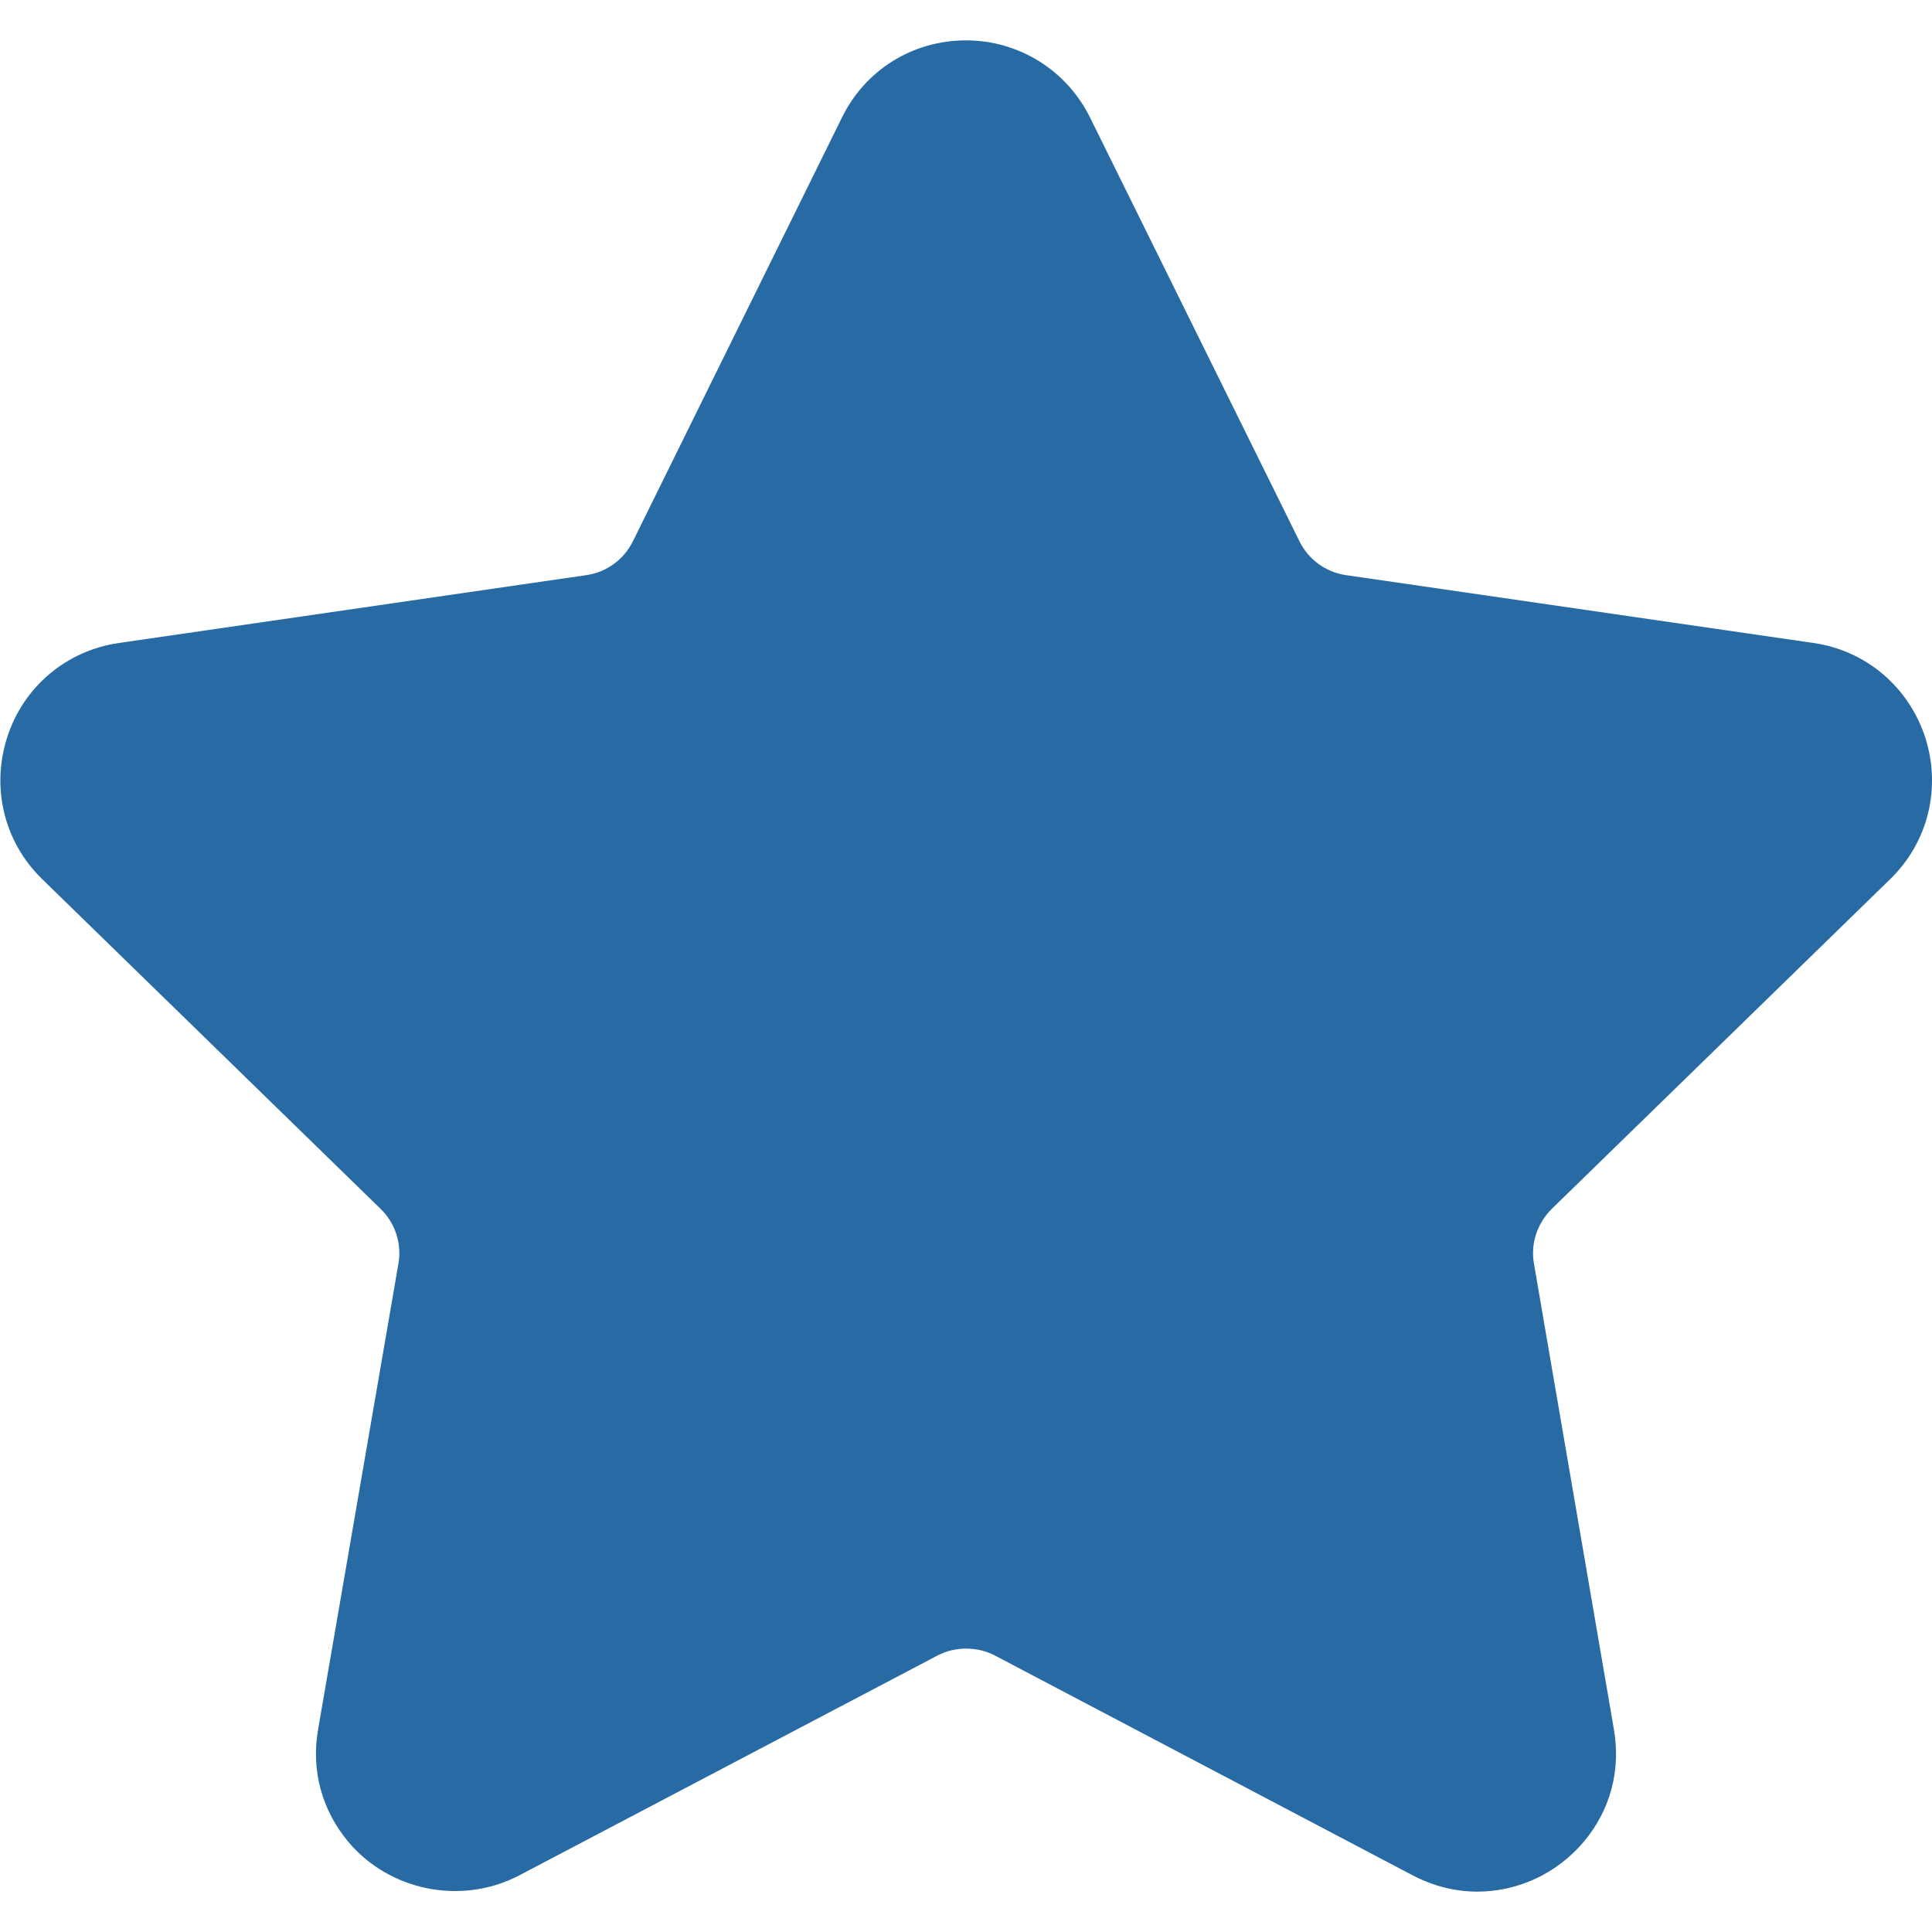
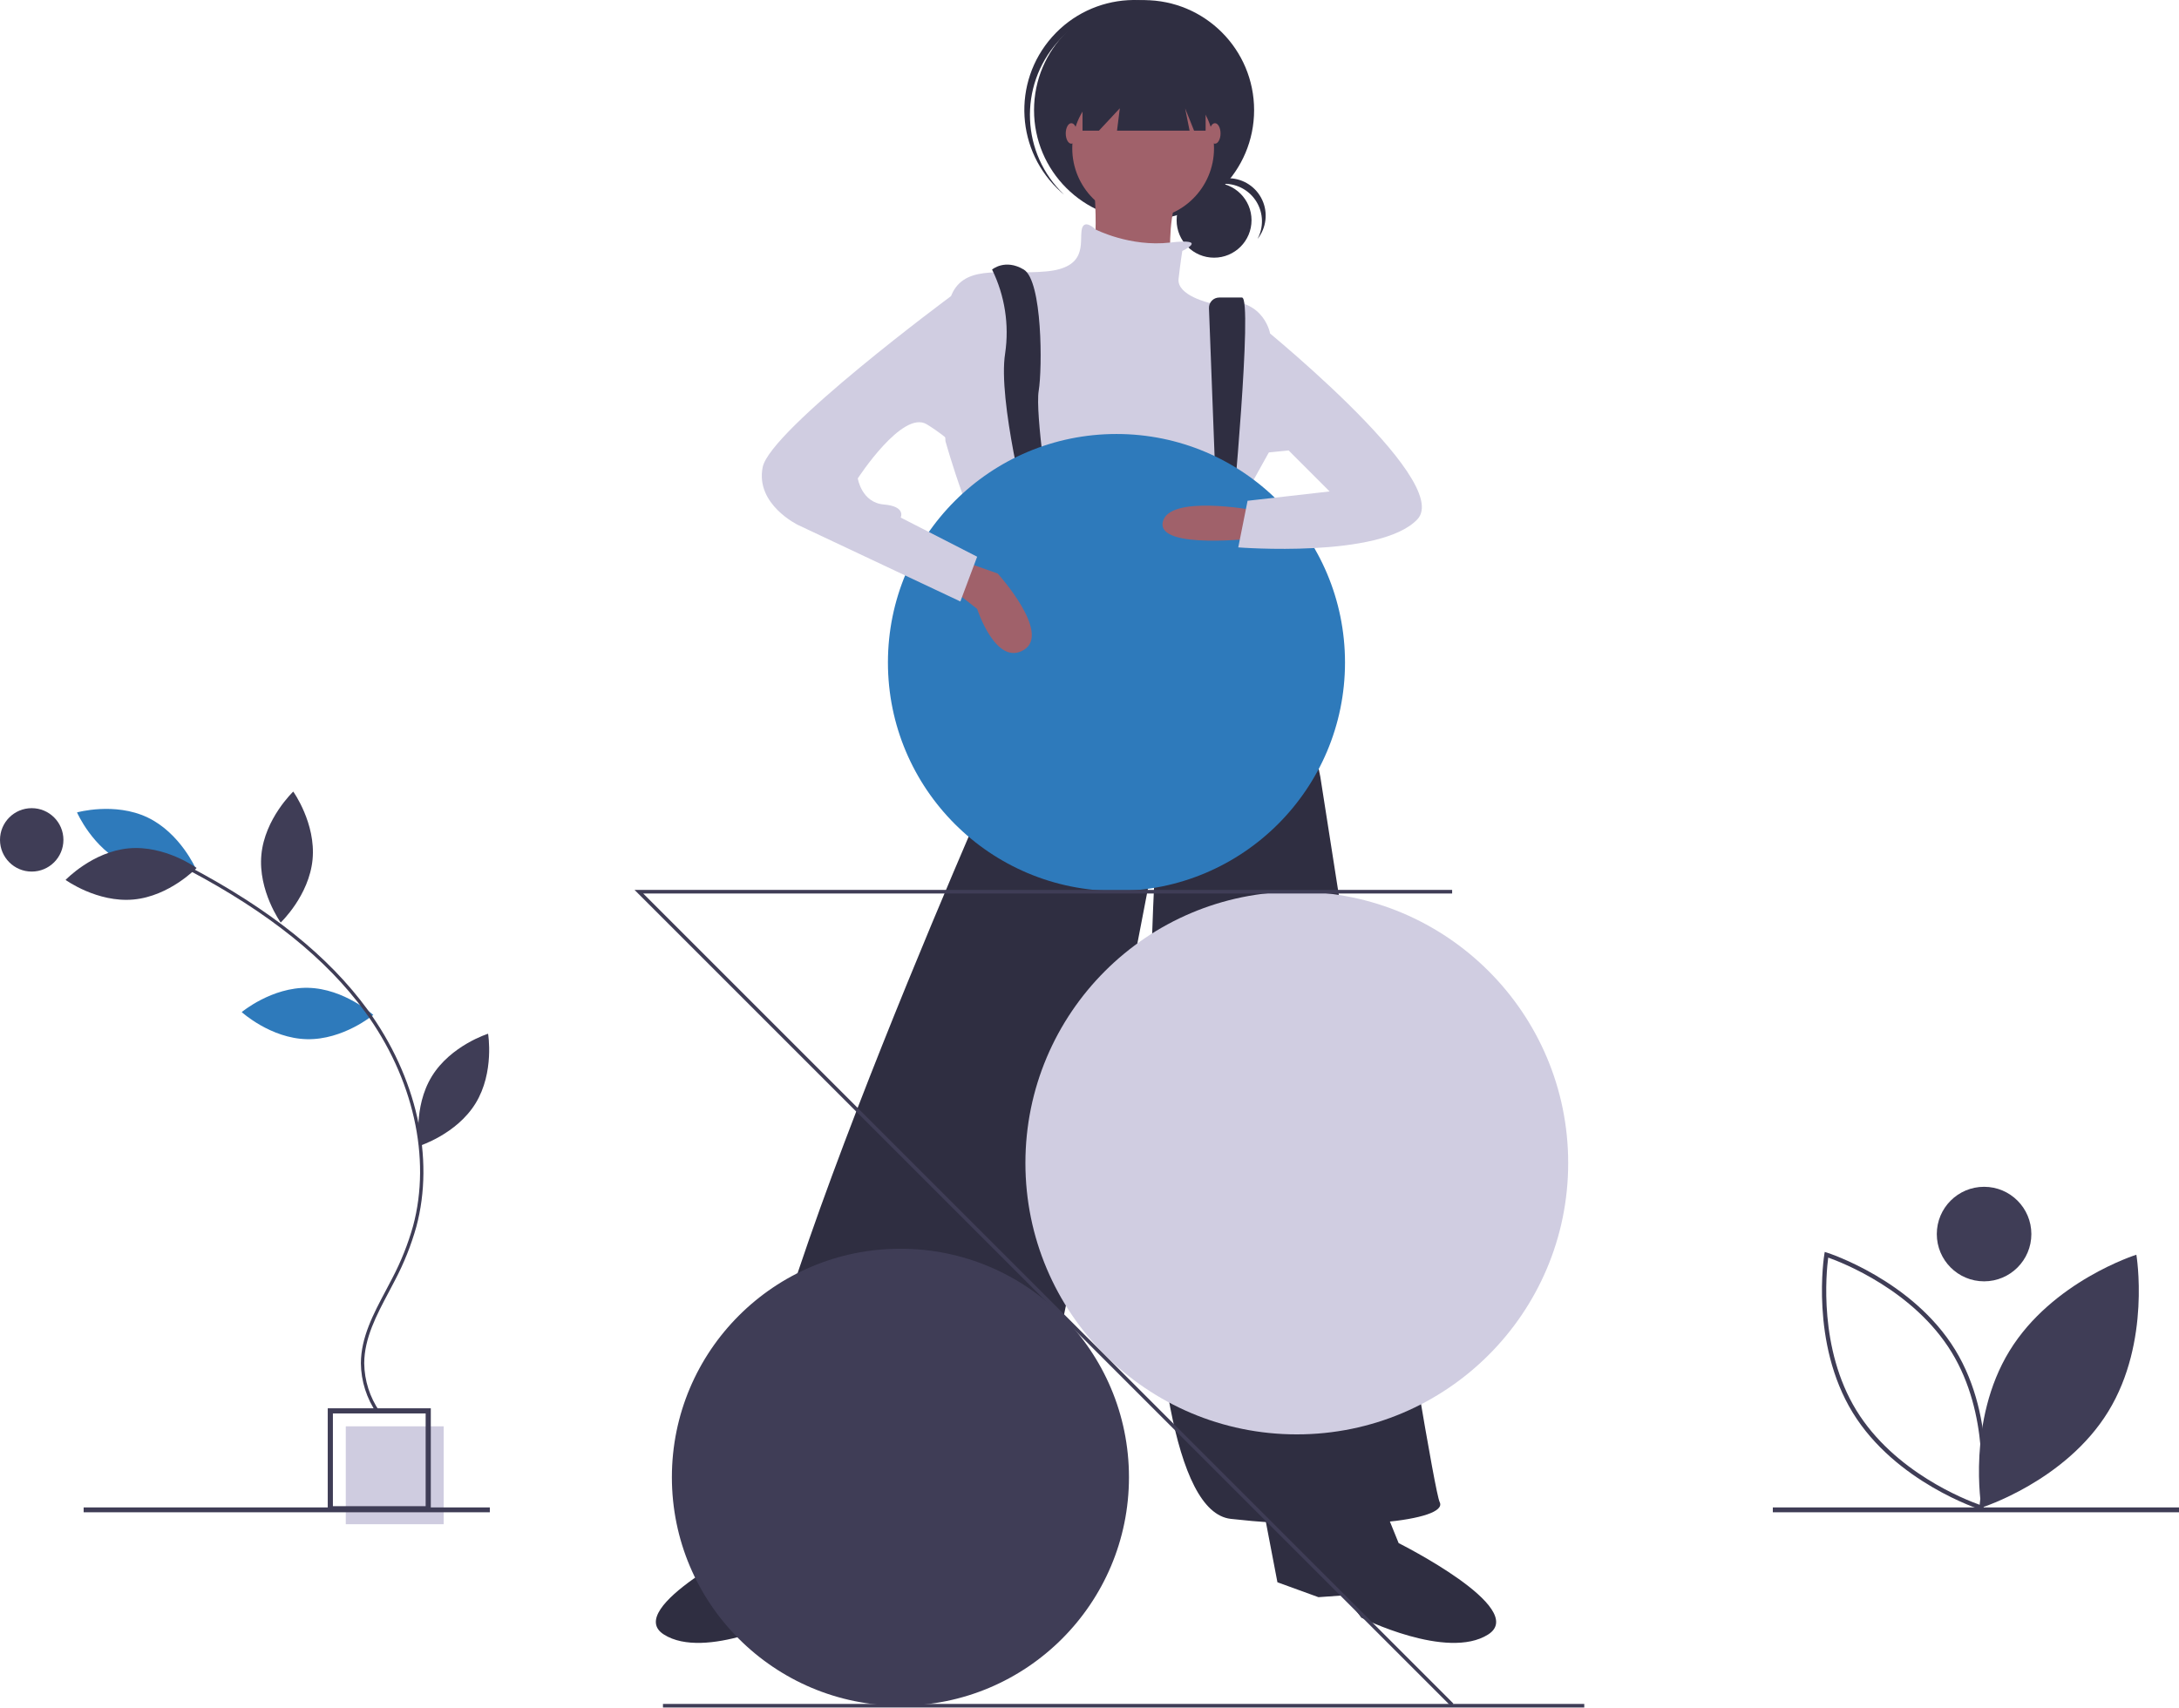
- <svg xmlns="http://www.w3.org/2000/svg" version="1.1" id="Capa_1" x="0px" y="0px" viewBox="0 0 512 512" style="enable-background:new 0 0 512 512;" xml:space="preserve">
-   <style type="text/css">
- 	.st0{fill:#286BA4;}
- </style>
-   <g>
-     <g>
-       <path class="st0" d="M500.9,233c10.1-9.8,13.6-24.2,9.3-37.6c-4.4-13.4-15.7-23-29.6-25l-124-18c-5.3-0.8-9.8-4.1-12.2-8.9    L288.9,31.2c-6.2-12.6-18.9-20.5-32.9-20.5c-14.1,0-26.7,7.8-32.9,20.5l-55.4,112.3c-2.4,4.8-6.9,8.1-12.2,8.9l-124,18    c-13.9,2-25.3,11.6-29.6,25c-4.3,13.4-0.8,27.8,9.3,37.6l89.7,87.4c3.8,3.7,5.6,9.1,4.7,14.4L84.3,458.3c-1.9,10.9,1,21.4,8,29.8    c10.9,13,30,16.9,45.3,8.9l110.9-58.3c4.6-2.4,10.5-2.4,15.1,0L374.4,497c5.4,2.8,11.1,4.3,17.1,4.3c10.8,0,21.1-4.8,28.2-13.2    c7-8.3,9.9-18.9,8-29.8l-21.2-123.5c-0.9-5.3,0.9-10.6,4.7-14.4L500.9,233z" />
-     </g>
-   </g>
+ <svg xmlns="http://www.w3.org/2000/svg" id="a9c62d52-1ba9-489f-b3af-a3fe29ac64d3" data-name="Layer 1" width="1013.921" height="794.681" viewBox="0 0 1013.921 794.681">
+   <circle cx="564.925" cy="102.496" r="17.43" fill="#2f2e41" />
+   <path d="M662.82,138.205A17.433,17.433,0,0,1,678.164,163.907a17.426,17.426,0,1,0-28.952-19.148A17.387,17.387,0,0,1,662.82,138.205Z" transform="translate(-93.03959 -52.65947)" fill="#2f2e41" />
+   <circle cx="532.354" cy="51.258" r="51.201" fill="#2f2e41" />
+   <path d="M585.209,72.149a51.192,51.192,0,0,1,70.958-5.369c-.419-.398-.833-.799-1.268-1.186a51.201,51.201,0,1,0-68.036,76.533c.435.387.882.751,1.326,1.12A51.192,51.192,0,0,1,585.209,72.149Z" transform="translate(-93.03959 -52.65947)" fill="#2f2e41" />
+   <circle cx="531.92" cy="69.048" r="32.977" fill="#a0616a" />
+   <path d="M601.529,132.121s4.339,39.919-2.603,44.259,39.919,10.414,39.919,10.414-6.943-43.391,10.414-54.672Z" transform="translate(-93.03959 -52.65947)" fill="#a0616a" />
+   <path d="M643.184,169.437s12.922-6.034-5.688-3.885-34.667-6.095-34.667-6.095-5.639-5.641-6.507.434,2.603,17.356-16.488,19.092-36.448-3.471-43.391,9.546-3.471,69.425-3.471,69.425,13.017,46.862,23.431,53.804,101.534-2.603,101.534-2.603l26.034-46.862v-54.672s-3.471-19.092-27.77-13.885c0,0-15.621-3.471-14.753-11.282S643.184,169.437,643.184,169.437Z" transform="translate(-93.03959 -52.65947)" fill="#d0cde1" />
+   <path d="M585.908,287.46l-7.81-5.207-8.678,5.207s-2.603,19.96-13.017,24.299l4.339,29.506s-10.414,38.184-2.603,67.69c0,0-140.586,316.752-110.212,334.108s111.948,27.77,118.023,19.96,65.086-316.752,65.086-316.752S611.942,753.476,665.747,759.551s101.534.868,97.195-7.81-55.54-337.58-55.54-337.58S692.649,336.925,663.143,321.305l4.2-29.081-8.539-1.292-13.017,4.339S615.414,309.155,585.908,287.46Z" transform="translate(-93.03959 -52.65947)" fill="#2f2e41" />
+   <path d="M554.667,178.115a66.584,66.584,0,0,1,6.075,39.052C557.27,238.862,571.155,292.667,571.155,292.667l10.414-2.603s-6.943-45.126-5.207-55.54,1.736-51.201-6.943-56.408S554.667,178.115,554.667,178.115Z" transform="translate(-93.03959 -52.65947)" fill="#2f2e41" />
+   <path d="M655.59,196.152l3.648,96.081,6.943,4.339s9.98-105.439,4.773-105.439H660.359A4.775,4.775,0,0,0,655.59,196.152Z" transform="translate(-93.03959 -52.65947)" fill="#2f2e41" />
+   <path d="M456.604,738.723,443.586,770.832s-60.747,30.373-41.655,42.523,59.011-7.81,59.011-7.81l7.81-10.414,12.149.868,19.092-6.943,7.81-40.787Z" transform="translate(-93.03959 -52.65947)" fill="#2f2e41" />
+   <path d="M730.833,738.723l13.017,32.109s60.747,30.373,41.655,42.523-59.011-7.81-59.011-7.81l-7.81-10.414-12.149.868-19.092-6.943-7.81-40.787Z" transform="translate(-93.03959 -52.65947)" fill="#2f2e41" />
+   <circle cx="482.888" cy="233.499" r="4.339" fill="#2e7abb" />
+   <circle cx="569.67" cy="237.838" r="4.339" fill="#2e7abb" />
+   <polygon points="503.716 27.827 503.716 60.804 511.353 60.804 521.072 50.39 519.771 60.804 553.529 60.804 551.446 50.39 555.611 60.804 560.992 60.804 560.992 27.827 503.716 27.827" fill="#2f2e41" />
+   <ellipse cx="498.509" cy="62.105" rx="2.603" ry="4.773" fill="#a0616a" />
+   <ellipse cx="565.331" cy="62.105" rx="2.603" ry="4.773" fill="#a0616a" />
+   <circle cx="418.982" cy="687.508" r="106.342" fill="#3f3d56" />
+   <circle cx="519.509" cy="308.325" r="106.342" fill="#2e7abb" />
+   <circle cx="603.42" cy="541.287" r="126.282" fill="#d0cde1" />
+   <polygon points="675.112 794.022 295.265 414.175 675.699 414.175 675.699 415.836 299.276 415.836 676.287 792.847 675.112 794.022" fill="#3f3d56" />
+   <rect x="308.486" y="793.019" width="428.693" height="1.662" fill="#3f3d56" />
+   <path d="M676.161,290.063s-39.486-7.376-42.089,5.641,43.825,7.376,43.825,7.376Z" transform="translate(-93.03959 -52.65947)" fill="#a0616a" />
+   <path d="M675.293,200.678s94.592,75.5,77.235,93.724S669.218,307.419,669.218,307.419l4.339-21.695,38.184-4.339L692.649,262.293l-17.356,1.736Z" transform="translate(-93.03959 -52.65947)" fill="#d0cde1" />
+   <path d="M535.575,326.511l12.149,9.546s8.678,26.902,21.695,19.092S557.27,319.569,557.27,319.569L542.517,314.362Z" transform="translate(-93.03959 -52.65947)" fill="#a0616a" />
+   <path d="M547.724,186.793l-12.117,3.646s-84.211,62.308-87.682,79.664,16.488,26.902,16.488,26.902l75.5,35.58,7.81-20.828-35.58-18.224s2.603-5.207-7.81-6.075-12.149-12.149-12.149-12.149,20.828-32.109,32.109-25.167,14.753,12.149,14.753,12.149Z" transform="translate(-93.03959 -52.65947)" fill="#d0cde1" />
+   <rect x="160.896" y="663.822" width="45.558" height="45.558" fill="#cfcce0" />
+   <path d="M293.5,756.045H245.544V708.089h47.956Zm-45.558-2.398H291.102V710.487H247.942Z" transform="translate(-93.03959 -52.65947)" fill="#3f3d56" />
+   <path d="M236.38,512.395c16.904.363,30.35,12.612,30.35,12.612s-13.96,11.662-30.863,11.299-30.35-12.612-30.35-12.612S219.477,512.032,236.38,512.395Z" transform="translate(-93.03959 -52.65947)" fill="#2e7abb" />
+   <path d="M151.397,454.694c15.272,7.255,32.783,2.335,32.783,2.335s-7.249-16.683-22.52-23.938-32.783-2.335-32.783-2.335S136.126,447.438,151.397,454.694Z" transform="translate(-93.03959 -52.65947)" fill="#2e7abb" />
+   <path d="M152.95,447.484c16.837-1.539,31.575,9.123,31.575,9.123s-12.561,13.156-29.398,14.695-31.575-9.123-31.575-9.123S136.113,449.023,152.95,447.484Z" transform="translate(-93.03959 -52.65947)" fill="#3f3d56" />
+   <path d="M214.67,450.399c-1.614,16.83,8.982,31.615,8.982,31.615s13.212-12.502,14.826-29.333-8.982-31.615-8.982-31.615S216.284,433.569,214.67,450.399Z" transform="translate(-93.03959 -52.65947)" fill="#3f3d56" />
+   <path d="M293.966,553.619c-8.831,14.418-5.793,32.352-5.793,32.352s17.357-5.442,26.188-19.859,5.793-32.352,5.793-32.352S302.797,539.201,293.966,553.619Z" transform="translate(-93.03959 -52.65947)" fill="#3f3d56" />
+   <path d="M268.345,710.377l1.287-.87a40.321,40.321,0,0,1-7.116-22.361c.036-11.694,5.78-22.51,11.335-32.97,1.031-1.942,2.059-3.877,3.047-5.811a126.848,126.848,0,0,0,9.866-24.768c8.616-32.02.133-69.797-22.692-101.055-18.107-24.796-45.099-46.479-82.518-66.288l-.727,1.373c37.206,19.696,64.025,41.23,81.99,65.832,22.551,30.881,30.942,68.165,22.446,99.735a125.342,125.342,0,0,1-9.749,24.465c-.986,1.927-2.009,3.855-3.037,5.789C266.836,664.075,261,675.064,260.963,687.142A41.888,41.888,0,0,0,268.345,710.377Z" transform="translate(-93.03959 -52.65947)" fill="#3f3d56" />
+   <circle cx="14.756" cy="390.88" r="14.756" fill="#3f3d56" />
+   <rect x="38.921" y="701.564" width="189" height="2.262" fill="#3f3d56" />
+   <rect x="824.921" y="701.564" width="189" height="2.262" fill="#3f3d56" />
+   <path d="M1028.079,681.39c-19.911,32.506-13.061,72.941-13.061,72.941s39.133-12.269,59.044-44.775,13.061-72.941,13.061-72.941S1047.99,648.883,1028.079,681.39Z" transform="translate(-93.03959 -52.65947)" fill="#3f3d56" />
+   <path d="M1015.814,755.627l-1.094-.343c-.396-.124-39.721-12.756-59.598-45.206-19.877-32.451-13.263-73.223-13.194-73.631l.191-1.13,1.094.343c.396.124,39.721,12.756,59.598,45.207h0c19.877,32.45,13.263,73.222,13.194,73.63Zm-72.081-117.678c-.905,6.843-4.514,42.336,13.095,71.084,17.609,28.747,50.867,41.658,57.373,43.962.905-6.843,4.514-42.336-13.095-71.083h0C983.497,653.164,950.239,640.253,943.733,637.949Z" transform="translate(-93.03959 -52.65947)" fill="#3f3d56" />
+   <circle cx="923.222" cy="574.341" r="22" fill="#3f3d56" />
</svg>
